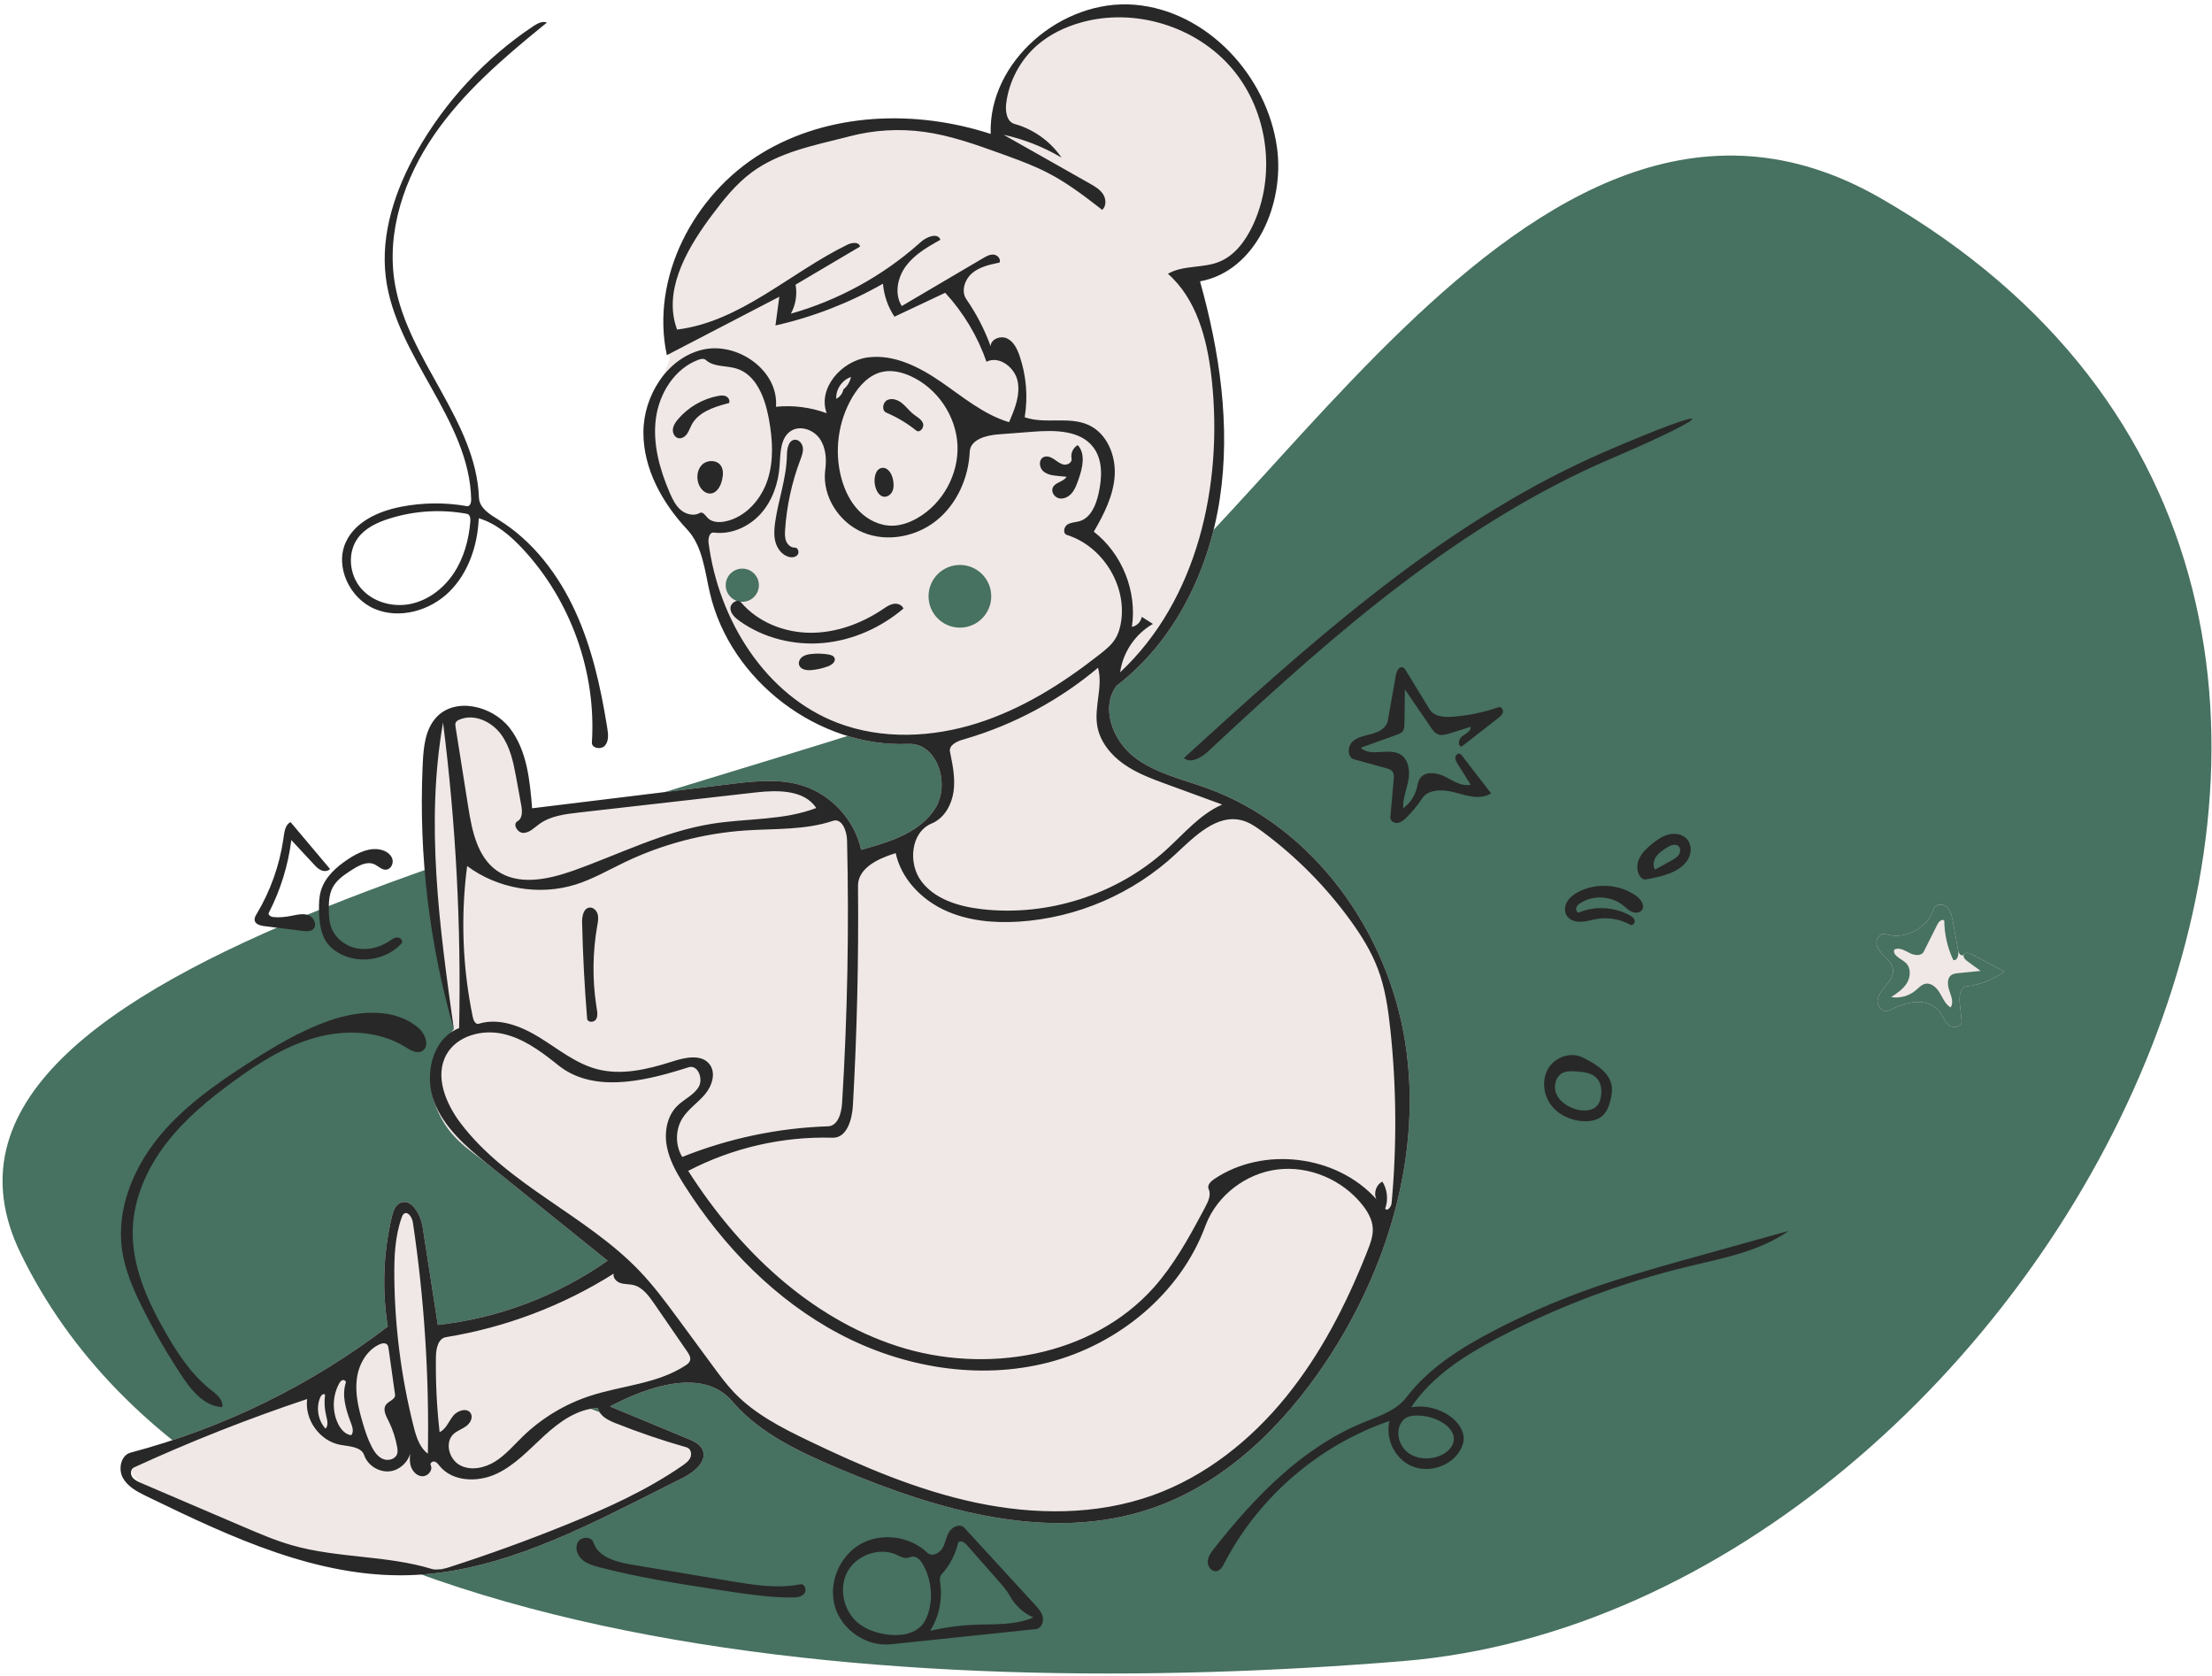
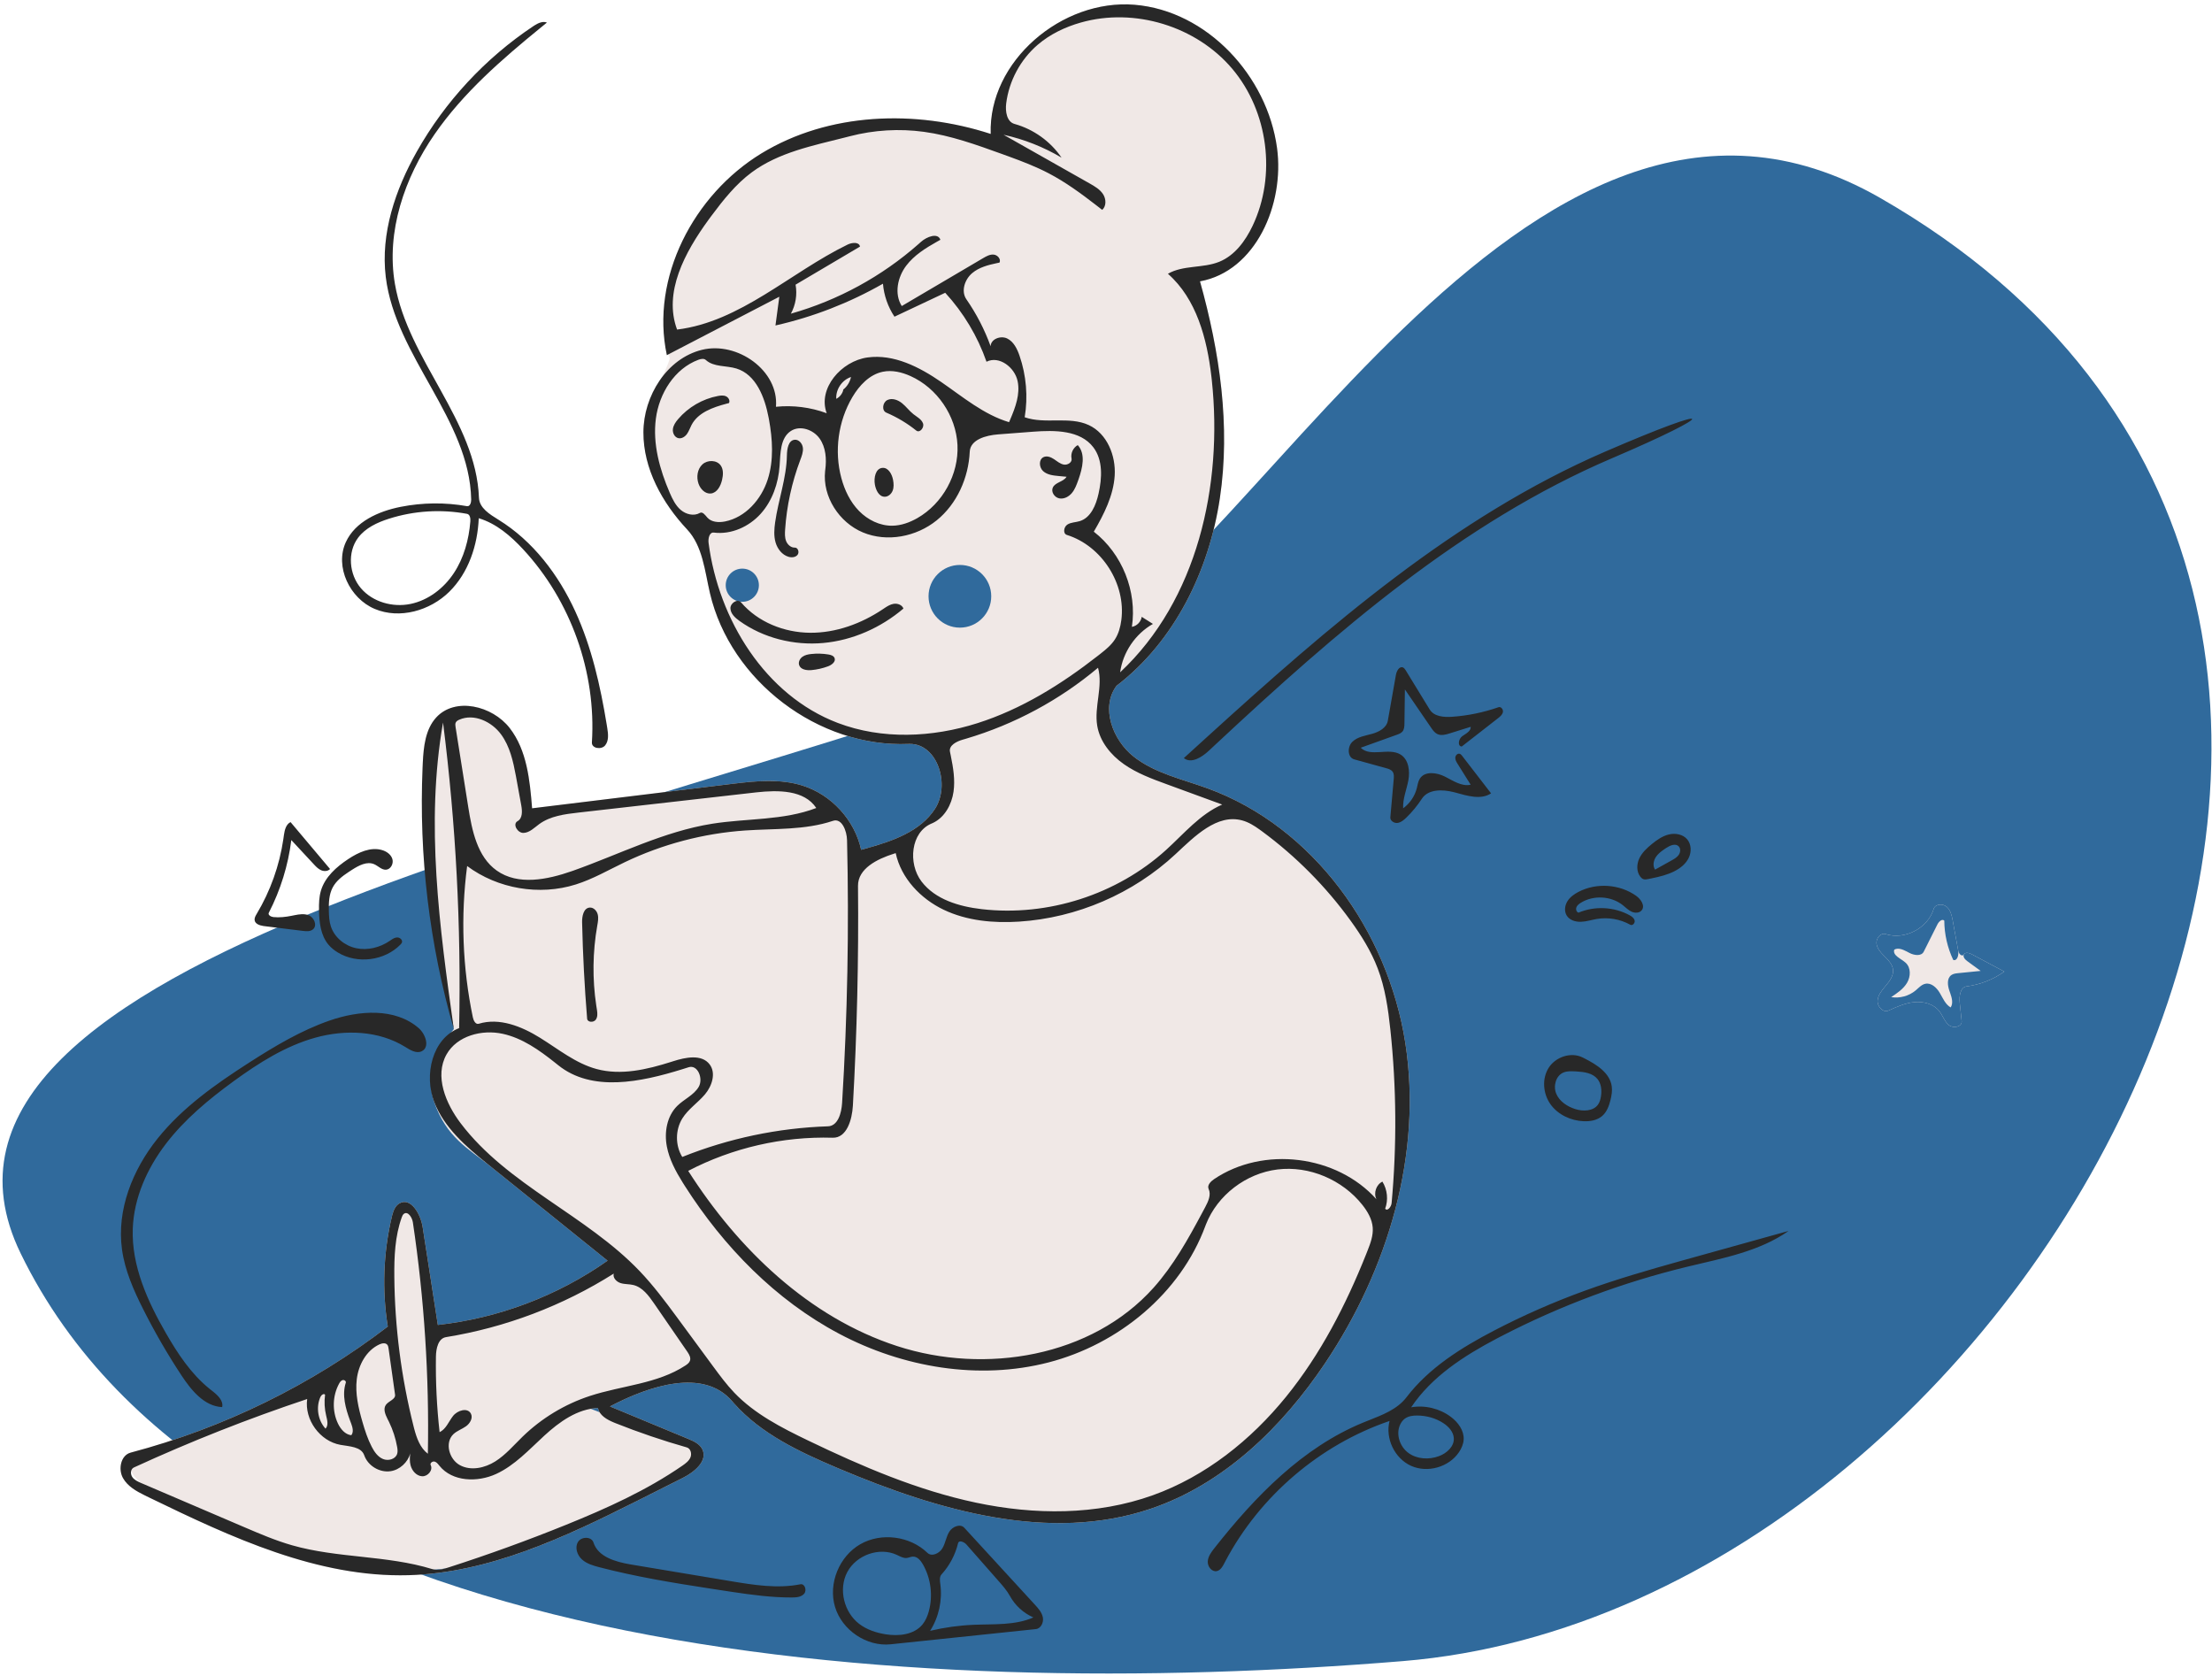
<svg xmlns="http://www.w3.org/2000/svg" width="173" height="131" viewBox="0 0 173 131" fill="none">
-   <path fill-rule="evenodd" clip-rule="evenodd" d="M147.049 15.479C119.096 -0.561 97.302 46.523 81.472 52.45C49.568 64.396 -9.689 74.786 1.612 98.01C17.129 129.899 71.12 133.081 109.73 129.899C159.949 125.761 202.006 47.016 147.049 15.479Z" fill="#477160" />
+   <path fill-rule="evenodd" clip-rule="evenodd" d="M147.049 15.479C119.096 -0.561 97.302 46.523 81.472 52.45C49.568 64.396 -9.689 74.786 1.612 98.01C17.129 129.899 71.12 133.081 109.73 129.899C159.949 125.761 202.006 47.016 147.049 15.479Z" fill="#306A9C" />
  <path fill-rule="evenodd" clip-rule="evenodd" d="M152.255 70.914C152.543 71.168 152.641 71.566 152.713 71.946L153.151 74.335C153.212 74.668 153.491 74.825 153.598 74.636C153.712 74.436 154.015 74.519 154.218 74.627L156.757 75.978C155.893 76.598 154.874 76.999 153.82 77.135C153.3 77.203 153.216 77.914 153.272 78.436L153.422 79.853C153.469 80.295 152.774 80.445 152.427 80.168C152.079 79.891 151.948 79.427 151.674 79.077C151.232 78.511 150.451 78.3 149.737 78.366C149.022 78.431 148.353 78.731 147.699 79.027C147.277 79.217 146.813 78.713 146.846 78.251C146.875 77.844 147.136 77.502 147.401 77.185L147.507 77.059C147.805 76.705 148.103 76.285 148.053 75.826C148.011 75.442 147.738 75.134 147.463 74.859L147.303 74.698C147.049 74.438 146.807 74.149 146.763 73.793C146.712 73.387 147.082 72.92 147.472 73.046C148.972 73.531 150.778 72.585 151.235 71.076C151.354 70.684 151.948 70.643 152.255 70.914Z" fill="#F0E8E6" />
-   <path fill-rule="evenodd" clip-rule="evenodd" d="M152.255 70.914C152.543 71.168 152.641 71.566 152.713 71.946L153.151 74.335C153.212 74.668 153.078 75.182 152.761 75.066C152.309 74.108 152.069 73.052 152.062 71.993C151.89 71.827 151.633 72.073 151.526 72.287L150.455 74.421C150.267 74.797 149.703 74.714 149.332 74.517L149.133 74.412C148.81 74.245 148.459 74.097 148.153 74.261C147.997 74.729 148.691 74.962 149.051 75.298C149.462 75.682 149.438 76.372 149.15 76.856C148.863 77.339 148.377 77.665 147.908 77.975C148.582 78.086 149.302 77.889 149.826 77.449C150.062 77.251 150.279 76.996 150.582 76.932C151.049 76.835 151.47 77.24 151.713 77.652C151.955 78.064 152.148 78.546 152.562 78.783C152.77 78.456 152.659 78.045 152.528 77.667L152.466 77.49C152.316 77.067 152.249 76.507 152.617 76.25C152.755 76.154 152.927 76.126 153.096 76.107L154.907 75.926L153.864 75.166C153.688 75.038 153.491 74.825 153.598 74.636C153.712 74.436 154.015 74.519 154.218 74.627L156.757 75.978C155.893 76.598 154.874 76.999 153.82 77.135C153.3 77.203 153.216 77.914 153.272 78.436L153.422 79.853C153.469 80.295 152.774 80.445 152.427 80.168C152.079 79.891 151.948 79.427 151.674 79.077C151.232 78.511 150.451 78.3 149.737 78.366C149.022 78.431 148.353 78.731 147.699 79.027C147.277 79.217 146.813 78.713 146.846 78.251C146.875 77.844 147.136 77.502 147.401 77.185L147.507 77.059C147.805 76.705 148.103 76.285 148.053 75.826C148.011 75.442 147.738 75.134 147.463 74.859L147.303 74.698C147.049 74.438 146.807 74.149 146.763 73.793C146.712 73.387 147.082 72.92 147.472 73.046C148.972 73.531 150.778 72.585 151.235 71.076C151.354 70.684 151.948 70.643 152.255 70.914Z" fill="#477160" />
+   <path fill-rule="evenodd" clip-rule="evenodd" d="M152.255 70.914C152.543 71.168 152.641 71.566 152.713 71.946L153.151 74.335C153.212 74.668 153.078 75.182 152.761 75.066C152.309 74.108 152.069 73.052 152.062 71.993C151.89 71.827 151.633 72.073 151.526 72.287L150.455 74.421C150.267 74.797 149.703 74.714 149.332 74.517L149.133 74.412C148.81 74.245 148.459 74.097 148.153 74.261C147.997 74.729 148.691 74.962 149.051 75.298C149.462 75.682 149.438 76.372 149.15 76.856C148.863 77.339 148.377 77.665 147.908 77.975C148.582 78.086 149.302 77.889 149.826 77.449C150.062 77.251 150.279 76.996 150.582 76.932C151.049 76.835 151.47 77.24 151.713 77.652C151.955 78.064 152.148 78.546 152.562 78.783C152.77 78.456 152.659 78.045 152.528 77.667L152.466 77.49C152.316 77.067 152.249 76.507 152.617 76.25C152.755 76.154 152.927 76.126 153.096 76.107L154.907 75.926L153.864 75.166C153.688 75.038 153.491 74.825 153.598 74.636C153.712 74.436 154.015 74.519 154.218 74.627L156.757 75.978C155.893 76.598 154.874 76.999 153.82 77.135C153.3 77.203 153.216 77.914 153.272 78.436L153.422 79.853C153.469 80.295 152.774 80.445 152.427 80.168C152.079 79.891 151.948 79.427 151.674 79.077C151.232 78.511 150.451 78.3 149.737 78.366C149.022 78.431 148.353 78.731 147.699 79.027C147.277 79.217 146.813 78.713 146.846 78.251C146.875 77.844 147.136 77.502 147.401 77.185L147.507 77.059C147.805 76.705 148.103 76.285 148.053 75.826C148.011 75.442 147.738 75.134 147.463 74.859L147.303 74.698C147.049 74.438 146.807 74.149 146.763 73.793C146.712 73.387 147.082 72.92 147.472 73.046C148.972 73.531 150.778 72.585 151.235 71.076C151.354 70.684 151.948 70.643 152.255 70.914Z" fill="#306A9C" />
  <path fill-rule="evenodd" clip-rule="evenodd" d="M52.381 28.065C51.295 23.237 54.254 15.224 59.542 12.002C64.829 8.78 71.593 8.559 77.482 10.473C77.294 4.784 83.063 -0.098 88.736 0.372C94.408 0.842 99.115 5.935 99.877 11.576C100.471 15.971 98.215 21.206 93.852 22.002C95.394 27.512 96.251 33.31 95.405 38.969C94.558 44.628 91.865 50.156 87.32 53.633C86.066 55.321 87.013 57.867 88.665 59.169C90.317 60.47 92.455 60.928 94.432 61.646C102.714 64.656 108.546 72.828 109.905 81.535C111.264 90.242 108.549 99.272 103.643 106.593C100.282 111.607 95.71 116.06 89.991 117.988C81.962 120.695 73.159 118.059 65.364 114.742C62.392 113.477 59.365 112.04 57.268 109.584C55.019 106.952 50.769 108.373 47.703 109.984C49.741 110.829 51.779 111.675 53.818 112.52C54.255 112.702 54.731 112.918 54.934 113.346C55.361 114.248 54.308 115.116 53.417 115.565C52.459 116.047 51.501 116.53 50.543 117.012C44.663 119.973 38.54 122.998 31.959 123.181C24.765 123.381 17.969 120.165 11.494 117.022C10.774 116.673 10.011 116.284 9.62 115.586C9.228 114.889 9.447 113.801 10.221 113.596C17.484 111.675 24.361 108.304 30.329 103.738C29.872 100.896 29.98 97.964 30.643 95.163C30.739 94.758 30.878 94.314 31.238 94.107C32.126 93.597 32.897 94.94 33.054 95.951C33.45 98.505 33.846 101.058 34.242 103.612C38.995 103.086 43.608 101.34 47.519 98.586C44.469 96.13 41.419 93.674 38.369 91.218C36.609 89.801 34.911 88.953 33.96 86.178C33.327 84.328 33.838 82.427 35.494 80.477C33.645 71.262 32.836 64.316 33.067 59.638C33.129 58.389 33.269 57.041 34.109 56.116C35.593 54.483 38.505 55.187 39.859 56.929C41.214 58.672 41.44 61.01 41.615 63.21C46.771 62.58 51.927 61.95 57.083 61.32C58.969 61.089 60.922 60.864 62.738 61.426C65.016 62.13 66.845 64.125 67.35 66.455C69.525 65.867 71.895 65.143 73.124 63.254C74.353 61.364 73.312 58.078 71.06 58.176C64.017 58.48 57.129 53.254 55.526 46.389C55.118 44.643 54.96 42.703 53.734 41.395C51.792 39.321 50.312 36.648 50.322 33.807C50.331 30.965 51.522 30.627 52.381 28.065ZM10.34 115.499C10.498 115.736 10.775 115.86 11.037 115.973C13.727 117.124 16.416 118.275 19.106 119.426C20.329 119.949 21.557 120.475 22.837 120.841C26.406 121.862 30.252 121.613 33.801 122.703C34.231 122.835 34.693 122.699 35.122 122.561C38.217 121.564 41.276 120.454 44.29 119.234C47.443 117.958 50.568 116.549 53.368 114.617C53.622 114.441 53.887 114.246 54.003 113.959C54.119 113.672 54.012 113.273 53.714 113.189C51.825 112.652 49.963 112.019 48.138 111.293C47.551 111.06 46.891 110.727 46.766 110.108C45.158 110.172 43.752 111.186 42.566 112.274C41.38 113.362 40.266 114.59 38.805 115.264C37.343 115.937 35.382 115.879 34.37 114.628C34.262 114.495 34.153 114.341 33.987 114.297C33.821 114.254 33.607 114.42 33.684 114.573C33.885 114.97 33.454 115.473 33.01 115.445C32.566 115.418 32.218 115.013 32.109 114.581C32 114.15 31.406 114.921 30.546 115.049C29.685 115.177 28.772 114.625 28.487 113.804C28.251 113.127 27.328 113.115 26.622 112.988C25.018 112.7 23.799 111.019 24.025 109.404C19.414 110.942 14.887 112.73 10.47 114.759C10.211 114.878 10.181 115.262 10.34 115.499Z" fill="#F0E8E6" />
-   <path d="M75.073 49.082C76.426 49.082 77.524 47.984 77.524 46.63C77.524 45.276 76.426 44.179 75.073 44.179C73.719 44.179 72.621 45.276 72.621 46.63C72.621 47.984 73.719 49.082 75.073 49.082Z" fill="#477160" />
-   <path d="M58.056 47.062C58.772 47.062 59.353 46.481 59.353 45.765C59.353 45.048 58.772 44.467 58.056 44.467C57.339 44.467 56.758 45.048 56.758 45.765C56.758 46.481 57.339 47.062 58.056 47.062Z" fill="#477160" />
+   <path d="M75.073 49.082C76.426 49.082 77.524 47.984 77.524 46.63C77.524 45.276 76.426 44.179 75.073 44.179C73.719 44.179 72.621 45.276 72.621 46.63C72.621 47.984 73.719 49.082 75.073 49.082Z" fill="#306A9C" />
+   <path d="M58.056 47.062C58.772 47.062 59.353 46.481 59.353 45.765C59.353 45.048 58.772 44.467 58.056 44.467C57.339 44.467 56.758 45.048 56.758 45.765C56.758 46.481 57.339 47.062 58.056 47.062Z" fill="#306A9C" />
  <path fill-rule="evenodd" clip-rule="evenodd" d="M86.778 56.469C87.003 57.634 87.67 58.763 88.559 59.463C90.211 60.765 93.924 62.105 95.9 62.823C96.08 62.889 95.066 63.462 93.757 64.728C90.212 68.157 82.462 74.297 74.89 71.212C74.005 70.851 73.266 70.436 72.663 69.996C72.107 69.59 77.205 70.174 81.971 69.271C86.762 68.362 91.22 65.962 90.027 64.06C88.905 62.271 85.751 59.242 85.505 57.46C85.177 55.086 86.585 55.467 86.778 56.469Z" fill="#F0E8E6" />
  <path fill-rule="evenodd" clip-rule="evenodd" d="M10.242 114.825C10.242 113.874 13.241 113.105 18.367 111.176C21.892 109.85 28.764 106.013 32.145 105.834C34.395 105.715 43.386 109.007 49.254 111.371C52.204 112.559 54.48 113.304 54.48 113.685C54.48 114.451 48.216 118.149 41.813 120.58C38.688 121.766 35.756 122.828 33.067 122.757C24.869 122.538 10.242 117.233 10.242 114.825Z" fill="#F0E8E6" />
  <path fill-rule="evenodd" clip-rule="evenodd" d="M126.057 35.842C114.301 40.863 104.48 49.442 95.123 58.166L94.551 58.701C94.005 59.211 93.177 59.744 92.587 59.285L94.406 57.63C103.919 48.986 113.755 40.416 125.526 35.324C134.576 31.409 134.48 32.244 126.057 35.842ZM75.42 119.475L80.934 125.482C81.205 125.776 81.486 126.092 81.562 126.484C81.637 126.877 81.41 127.356 81.012 127.397L69.658 128.585C67.772 128.782 65.849 127.474 65.306 125.657C64.763 123.841 65.632 121.712 67.275 120.765C68.917 119.818 71.17 120.116 72.534 121.434C72.871 121.761 73.465 121.483 73.704 121.079C73.944 120.676 73.996 120.18 74.244 119.781C74.491 119.382 75.102 119.129 75.42 119.475ZM66.263 122.942C65.559 124.278 66.005 126.088 67.21 126.999C67.8 127.445 68.525 127.684 69.256 127.802C70.288 127.968 71.486 127.842 72.149 127.034C72.391 126.739 72.54 126.378 72.641 126.01C72.978 124.785 72.807 123.429 72.175 122.327C72.004 122.027 71.739 121.713 71.394 121.728C71.23 121.735 71.077 121.818 70.914 121.835C70.642 121.863 70.39 121.708 70.142 121.593C68.773 120.955 66.968 121.606 66.263 122.942ZM74.93 120.68C74.713 121.584 74.264 122.431 73.639 123.118C73.462 123.312 73.506 123.611 73.541 123.871C73.715 125.134 73.428 126.455 72.745 127.532C73.864 127.267 75.009 127.108 76.158 127.06C77.734 126.992 79.377 127.119 80.821 126.485C80.05 126.149 79.395 125.552 78.99 124.815C78.752 124.381 78.422 124.006 78.095 123.635L75.584 120.781C75.403 120.575 74.994 120.413 74.93 120.68ZM46.415 120.626C46.775 121.75 48.129 122.135 49.302 122.338L57.132 123.645C58.942 123.947 60.8 124.249 62.601 123.892C62.941 123.825 63.12 124.364 62.896 124.628C62.672 124.892 62.282 124.924 61.936 124.925C60.367 124.93 58.808 124.721 57.255 124.488L55.602 124.236C52.675 123.786 49.75 123.307 46.886 122.562C46.395 122.434 45.887 122.289 45.512 121.948C45.137 121.608 44.941 121.013 45.206 120.581C45.47 120.149 46.26 120.143 46.415 120.626ZM88.736 0.372C94.408 0.842 99.115 5.935 99.877 11.576C100.471 15.971 98.215 21.206 93.852 22.002C95.394 27.512 96.251 33.31 95.405 38.969C94.558 44.628 91.865 50.156 87.32 53.633C86.066 55.321 87.013 57.867 88.665 59.169C90.317 60.47 92.455 60.928 94.432 61.646C102.714 64.656 108.546 72.828 109.905 81.535C111.264 90.242 108.549 99.272 103.643 106.593C100.282 111.607 95.71 116.06 89.99 117.988C82.042 120.668 73.335 118.111 65.598 114.841L65.364 114.742C62.454 113.503 59.492 112.1 57.4 109.736L57.268 109.584C55.019 106.952 50.769 108.373 47.703 109.984L53.818 112.52C54.255 112.702 54.731 112.918 54.934 113.346C55.361 114.248 54.308 115.116 53.417 115.565L49.827 117.372C44.166 120.214 38.273 123.005 31.959 123.181C24.848 123.378 18.127 120.239 11.72 117.132L11.313 116.934C10.649 116.606 9.979 116.226 9.62 115.586C9.228 114.889 9.447 113.801 10.221 113.596C17.484 111.675 24.361 108.304 30.329 103.738C29.872 100.896 29.98 97.964 30.643 95.163L30.677 95.027C30.773 94.662 30.918 94.291 31.238 94.107C32.126 93.597 32.897 94.94 33.054 95.951L34.242 103.612C38.995 103.086 43.608 101.34 47.519 98.586L38.123 91.019C36.441 89.658 34.738 88.187 33.96 86.178C33.145 84.071 33.801 81.214 35.908 80.399C36.074 72.417 35.654 64.422 34.65 56.502C33.263 64.413 34.378 72.523 35.494 80.477C33.58 73.85 32.751 66.912 33.05 60.021L33.067 59.638C33.129 58.389 33.269 57.041 34.109 56.116C35.593 54.483 38.505 55.187 39.859 56.929C41.214 58.672 41.44 61.01 41.615 63.21L57.437 61.277C59.213 61.064 61.036 60.899 62.738 61.426C65.016 62.13 66.845 64.125 67.35 66.455L67.721 66.354C69.79 65.781 71.965 65.036 73.124 63.254C74.339 61.384 73.334 58.148 71.132 58.174L71.06 58.176C64.017 58.48 57.129 53.254 55.526 46.389C55.118 44.643 54.96 42.703 53.734 41.395C51.792 39.321 50.312 36.648 50.322 33.807C50.331 30.965 52.143 28.036 54.901 27.356C57.66 26.677 60.925 28.979 60.687 31.81C62.026 31.674 63.395 31.848 64.656 32.315C63.937 30.375 65.802 28.234 67.852 27.953C69.901 27.671 71.899 28.695 73.603 29.867C75.308 31.04 76.936 32.421 78.918 33.015L79.009 32.804C79.419 31.847 79.796 30.826 79.59 29.815C79.368 28.729 78.145 27.79 77.154 28.288C76.459 26.296 75.353 24.448 73.925 22.895L69.957 24.765C69.446 24 69.133 23.103 69.056 22.186C66.436 23.683 63.593 24.788 60.649 25.452L60.95 23.205L52.154 27.774C50.856 21.72 54.254 15.224 59.542 12.002C64.829 8.78 71.593 8.559 77.482 10.473C77.294 4.784 83.063 -0.098 88.736 0.372ZM132.009 99.048C126.942 100.271 122.022 102.107 117.393 104.503L117.058 104.678C114.493 106.03 111.975 107.649 110.367 110.052C111.453 109.864 112.612 110.147 113.489 110.814C114.043 111.235 114.506 111.868 114.473 112.563C114.456 112.923 114.306 113.267 114.104 113.566C113.315 114.735 111.645 115.209 110.36 114.63C109.075 114.051 108.324 112.485 108.677 111.12C103.223 112.982 98.535 116.988 95.84 122.081L95.75 122.253C95.617 122.509 95.455 122.796 95.173 122.86C94.786 122.947 94.442 122.515 94.459 122.118C94.477 121.722 94.731 121.38 94.977 121.068C98.154 117.033 101.868 113.192 106.621 111.244L106.979 111.1C108.1 110.656 109.274 110.219 109.998 109.271C111.754 106.97 114.282 105.391 116.849 104.054C119.147 102.858 121.524 101.814 123.959 100.931C126.402 100.044 128.901 99.321 131.405 98.621L139.887 96.259C137.593 97.871 134.735 98.39 132.009 99.048ZM24.025 109.404C19.414 110.942 14.887 112.73 10.47 114.759C10.211 114.878 10.181 115.262 10.34 115.499C10.498 115.736 10.775 115.86 11.037 115.973L19.106 119.426C20.329 119.949 21.557 120.475 22.837 120.841C26.406 121.862 30.252 121.613 33.801 122.703C34.231 122.835 34.693 122.699 35.122 122.561C38.217 121.564 41.276 120.454 44.29 119.234C47.443 117.958 50.568 116.549 53.368 114.617C53.622 114.441 53.887 114.246 54.003 113.959C54.119 113.672 54.012 113.273 53.714 113.189C51.825 112.652 49.963 112.019 48.138 111.293L48.011 111.241C47.459 111.011 46.882 110.683 46.766 110.108C45.158 110.172 43.752 111.186 42.566 112.274C41.38 113.362 40.266 114.59 38.805 115.264C37.343 115.937 35.382 115.879 34.37 114.628L34.304 114.547C34.216 114.438 34.12 114.332 33.987 114.297C33.821 114.254 33.607 114.42 33.684 114.573C33.885 114.97 33.454 115.473 33.01 115.445C32.566 115.418 32.218 115.013 32.109 114.581C32.038 114.304 32.045 114.017 32.078 113.731L32.087 113.661C31.889 114.36 31.27 114.941 30.546 115.049C29.685 115.177 28.772 114.625 28.487 113.804C28.251 113.127 27.328 113.115 26.622 112.988C25.018 112.7 23.799 111.019 24.025 109.404ZM34.922 82.459C33.971 84.15 34.854 86.289 36.025 87.835C39.696 92.684 45.844 95.011 50.04 99.415C51.094 100.521 52.013 101.747 52.92 102.977L55.771 106.85C56.295 107.561 56.821 108.275 57.432 108.913C59.027 110.577 61.126 111.651 63.203 112.65C67.416 114.677 71.751 116.54 76.325 117.508C80.9 118.476 85.76 118.509 90.161 116.93C94.281 115.453 97.83 112.62 100.588 109.222C103.28 105.905 105.257 102.06 106.841 98.091L106.956 97.8C107.184 97.222 107.408 96.616 107.36 95.996C107.31 95.34 106.961 94.743 106.553 94.227C104.997 92.259 102.398 91.146 99.908 91.454C97.457 91.756 95.213 93.457 94.316 95.754L94.274 95.864C92.323 101.153 87.465 105.13 82.008 106.542C76.551 107.953 70.615 106.942 65.634 104.303C60.653 101.665 56.588 97.488 53.558 92.736L53.392 92.473C52.845 91.594 52.347 90.67 52.154 89.656C51.942 88.541 52.158 87.287 52.963 86.487C53.495 85.958 54.252 85.648 54.639 85.006C55.026 84.364 54.572 83.229 53.858 83.459L53.382 83.609C50.101 84.63 46.294 85.422 43.655 83.298L43.401 83.095C42.17 82.116 40.853 81.182 39.324 80.846C37.688 80.486 35.742 80.999 34.922 82.459ZM48 99.597C44.02 102.111 39.529 103.812 34.883 104.565C34.269 104.664 34.104 105.46 34.094 106.081C34.064 108.056 34.16 110.033 34.381 111.996C34.884 111.759 35.09 111.167 35.433 110.729C35.776 110.291 36.559 110.051 36.825 110.54C37.01 110.882 36.763 111.31 36.447 111.536C36.131 111.763 35.743 111.885 35.461 112.153C34.761 112.82 35.127 114.13 35.98 114.584C36.834 115.038 37.913 114.801 38.732 114.286C39.55 113.771 40.182 113.016 40.876 112.343C42.36 110.903 44.175 109.807 46.14 109.163C48.635 108.346 51.413 108.224 53.607 106.784C53.755 106.687 53.908 106.573 53.964 106.406C54.04 106.177 53.911 105.939 53.775 105.735L51.149 101.922C50.73 101.315 50.249 100.662 49.532 100.488C49.205 100.409 48.855 100.44 48.534 100.338C48.212 100.237 47.909 99.922 48 99.597ZM29.667 105.136C28.643 105.613 28.038 106.737 27.903 107.859C27.768 108.981 28.033 110.11 28.347 111.196C28.54 111.862 28.754 112.526 29.074 113.142C29.277 113.534 29.547 113.926 29.955 114.096C30.363 114.267 30.929 114.114 31.062 113.692C31.116 113.518 31.092 113.33 31.06 113.151C30.941 112.476 30.728 111.819 30.429 111.203L30.303 110.954C30.123 110.593 29.954 110.169 30.185 109.854C30.406 109.554 30.949 109.43 30.897 109.061L30.39 105.457C30.375 105.352 30.358 105.24 30.29 105.159C30.146 104.988 29.87 105.041 29.667 105.136ZM110.835 110.695C110.497 110.693 110.141 110.74 109.87 110.941C109.711 111.059 109.591 111.224 109.507 111.403C109.15 112.159 109.479 113.132 110.155 113.624C110.831 114.117 111.768 114.163 112.55 113.868C113.149 113.642 113.724 113.131 113.704 112.492C113.688 111.987 113.306 111.566 112.883 111.29C112.28 110.895 111.556 110.698 110.835 110.695ZM31.588 94.922C31.502 94.986 31.459 95.093 31.422 95.194C30.89 96.671 30.825 98.272 30.84 99.842C30.876 103.779 31.382 107.711 32.343 111.528L32.39 111.714C32.587 112.46 32.855 113.224 33.463 113.685C33.576 107.635 33.184 101.576 32.291 95.591C32.233 95.203 31.903 94.688 31.588 94.922ZM26.794 107.926C26.667 107.962 26.585 108.083 26.522 108.199C26.003 109.146 25.968 110.343 26.43 111.319C26.638 111.756 26.994 112.182 27.475 112.235C27.671 111.991 27.582 111.639 27.472 111.34L27.377 111.087C27.023 110.129 26.734 109.092 27.045 108.13C27.086 108.004 26.921 107.89 26.794 107.926ZM25.062 109.238C24.698 110.048 24.86 111.066 25.458 111.722C25.704 111.47 25.596 111.057 25.512 110.715C25.38 110.179 25.35 109.618 25.424 109.071C25.333 108.936 25.129 109.09 25.062 109.238ZM32.736 80.39C33.288 80.866 33.639 81.891 32.983 82.209C32.563 82.413 32.087 82.115 31.691 81.869C29.631 80.591 26.996 80.496 24.66 81.147C22.324 81.797 20.236 83.122 18.276 84.549C16.324 85.971 14.442 87.531 12.975 89.448C11.507 91.366 10.469 93.676 10.384 96.089C10.282 98.981 11.531 101.745 12.976 104.252C13.896 105.85 14.934 107.425 16.364 108.586L16.657 108.818C17.063 109.143 17.479 109.547 17.376 110.037C15.975 109.973 14.958 108.72 14.187 107.549C13.09 105.884 12.09 104.155 11.194 102.373C10.448 100.892 9.767 99.349 9.541 97.706C9.115 94.617 10.369 91.476 12.319 89.042C14.268 86.608 16.862 84.782 19.486 83.097C21.479 81.817 23.531 80.59 25.768 79.812C28.075 79.01 30.885 78.796 32.736 80.39ZM91.95 66.784C88.632 69.882 84.222 71.784 79.692 72.072C77.69 72.2 75.623 72.008 73.812 71.146C72 70.284 70.475 68.678 70.053 66.716L69.903 66.763C68.592 67.177 67.091 67.928 67.104 69.279C67.16 75.01 67.027 80.742 66.704 86.464C66.642 87.562 66.224 89.003 65.125 88.971C61.22 88.856 57.289 89.758 53.824 91.563C57.724 97.679 63.27 103.026 70.169 105.266C77.068 107.506 85.388 106.106 90.223 100.699C91.772 98.966 92.913 96.916 94.011 94.864L94.264 94.39C94.498 93.952 94.736 93.432 94.528 92.981C94.395 92.693 94.681 92.394 94.944 92.216C98.801 89.605 104.545 90.314 107.653 93.784C107.407 93.302 107.631 92.638 108.118 92.404C108.506 93.027 108.588 93.831 108.334 94.519C108.502 94.757 108.81 94.374 108.837 94.085C109.251 89.574 109.219 85.022 108.74 80.518C108.567 78.894 108.333 77.259 107.751 75.733C107.242 74.394 106.476 73.167 105.637 72.006C103.706 69.336 101.359 66.967 98.706 65.012L98.513 64.872C98.093 64.57 97.65 64.293 97.153 64.158C95.186 63.622 93.441 65.393 91.95 66.784ZM65.147 64.19C62.953 64.928 60.578 64.786 58.27 64.945C55.016 65.17 51.807 66.016 48.865 67.424C47.598 68.031 46.373 68.744 45.033 69.166C42.188 70.062 38.926 69.508 36.535 67.724C36.02 71.659 36.172 75.68 36.983 79.565C37.035 79.814 37.199 80.133 37.443 80.059C39.059 79.562 40.799 80.264 42.236 81.156C43.674 82.047 45.025 83.158 46.658 83.599C48.574 84.117 50.604 83.638 52.5 83.037L52.642 82.992C53.614 82.68 54.871 82.42 55.494 83.228C56.02 83.91 55.688 84.928 55.131 85.585C54.575 86.242 53.82 86.731 53.366 87.462C52.809 88.361 52.806 89.574 53.359 90.475C56.98 89.022 60.856 88.207 64.755 88.079C65.537 88.053 65.812 87.041 65.86 86.26C66.281 79.417 66.41 72.556 66.247 65.702C66.23 64.971 65.839 63.957 65.147 64.19ZM123.776 82.694L123.931 82.772C124.891 83.26 125.913 83.91 126.056 84.962C126.103 85.308 126.044 85.66 125.961 86C125.847 86.47 125.674 86.953 125.308 87.27C124.921 87.606 124.376 87.701 123.864 87.681C122.854 87.642 121.844 87.172 121.259 86.348C120.675 85.524 120.581 84.346 121.126 83.496C121.672 82.646 122.87 82.246 123.776 82.694ZM122.278 83.871C121.68 84.12 121.465 84.93 121.714 85.528C121.964 86.126 122.557 86.52 123.173 86.722C123.803 86.928 124.615 86.911 124.991 86.365C125.116 86.183 125.175 85.963 125.209 85.746C125.285 85.271 125.239 84.745 124.933 84.374C124.554 83.915 123.908 83.823 123.304 83.789L123.154 83.781C122.859 83.768 122.552 83.757 122.278 83.871ZM46.746 71.502C46.822 71.789 46.764 72.092 46.712 72.385C46.348 74.445 46.322 76.564 46.634 78.633L46.691 78.999C46.73 79.258 46.745 79.531 46.596 79.74C46.425 79.98 45.944 79.956 45.919 79.661C45.715 77.155 45.583 74.643 45.526 72.129C45.515 71.649 45.64 71.01 46.119 70.973C46.415 70.95 46.671 71.215 46.746 71.502ZM29.893 66.48C30.247 66.586 30.587 66.829 30.69 67.184C30.792 67.539 30.559 67.988 30.19 68.012C29.846 68.033 29.583 67.72 29.267 67.583C28.7 67.336 28.063 67.68 27.541 68.013L27.276 68.185C26.775 68.515 26.289 68.885 26.014 69.411C25.733 69.949 25.709 70.581 25.718 71.188C25.724 71.61 25.744 72.038 25.875 72.44C26.158 73.311 26.965 73.963 27.861 74.152C28.758 74.341 29.716 74.096 30.474 73.582L30.622 73.481C30.756 73.393 30.896 73.316 31.054 73.309C31.27 73.298 31.507 73.502 31.434 73.706C31.412 73.767 31.366 73.817 31.321 73.864C30.082 75.136 27.943 75.409 26.424 74.487C26.153 74.323 25.901 74.124 25.696 73.882C25.081 73.156 24.966 72.137 24.949 71.184C24.94 70.669 24.953 70.146 25.099 69.652C25.416 68.584 26.31 67.791 27.239 67.178C28.029 66.657 28.987 66.207 29.893 66.48ZM22.724 64.289L25.813 67.957C25.643 68.141 25.346 68.153 25.116 68.053C24.912 67.964 24.749 67.806 24.596 67.643L22.784 65.694C22.537 67.672 21.938 69.606 21.024 71.378C20.935 71.55 21.187 71.696 21.38 71.716C21.852 71.764 22.328 71.71 22.793 71.618L23.033 71.57C23.408 71.495 23.793 71.437 24.143 71.575C24.568 71.744 24.83 72.362 24.489 72.667C24.279 72.855 23.961 72.831 23.681 72.796L20.673 72.424L20.581 72.411C20.284 72.363 19.957 72.246 19.914 71.96C19.888 71.787 19.984 71.623 20.073 71.473C21.144 69.686 21.857 67.686 22.16 65.625L22.206 65.298C22.265 64.897 22.369 64.462 22.724 64.289ZM127.96 70.052C128.333 70.316 128.684 70.834 128.396 71.187C128.215 71.409 127.867 71.414 127.607 71.295C127.347 71.176 127.145 70.963 126.921 70.785C126.002 70.059 124.622 69.982 123.628 70.603C123.486 70.691 123.346 70.801 123.288 70.957C123.231 71.114 123.294 71.324 123.454 71.371C124.723 70.834 126.235 70.909 127.444 71.57C127.619 71.665 127.802 71.792 127.845 71.987C127.888 72.181 127.68 72.414 127.506 72.317C126.717 71.876 125.775 71.713 124.884 71.865C124.468 71.935 124.062 72.072 123.641 72.085C123.219 72.099 122.758 71.958 122.535 71.601C122.328 71.271 122.377 70.826 122.579 70.493C122.78 70.16 123.11 69.925 123.455 69.745C124.859 69.014 126.668 69.137 127.96 70.052ZM85.877 52.219C82.866 54.751 79.326 56.652 75.553 57.767L75.301 57.84C74.811 57.98 74.195 58.29 74.298 58.789L74.361 59.099C74.55 60.029 74.709 60.977 74.575 61.914C74.43 62.924 73.873 63.935 72.952 64.36L72.867 64.397C71.226 65.072 70.996 67.523 72.072 68.934C73.148 70.345 75.014 70.892 76.776 71.096C81.95 71.694 87.349 69.959 91.205 66.46C92.604 65.19 93.856 63.671 95.588 62.917L91.257 61.331C90.088 60.904 88.905 60.468 87.888 59.751C86.871 59.035 86.023 57.991 85.815 56.764C85.56 55.262 86.281 53.689 85.877 52.219ZM35.917 56.282C35.808 56.33 35.697 56.394 35.645 56.501C35.593 56.608 35.611 56.734 35.629 56.852L36.621 63.107C36.914 64.951 37.325 66.993 38.845 68.076C40.51 69.262 42.797 68.797 44.736 68.12L44.84 68.084C48.45 66.802 51.924 65.017 55.707 64.416C58.424 63.985 61.272 64.17 63.841 63.186C62.901 61.768 60.866 61.776 59.163 61.962L45.253 63.543C44.175 63.665 43.043 63.808 42.168 64.449C41.785 64.729 41.423 65.114 40.948 65.134C40.487 65.153 40.086 64.481 40.448 64.234L40.48 64.214C40.876 63.996 40.849 63.427 40.768 62.981L40.347 60.675C40.135 59.53 39.875 58.366 39.19 57.432C38.451 56.423 37.06 55.774 35.917 56.282ZM131.95 65.631C132.285 66.021 132.3 66.621 132.076 67.085C131.853 67.548 131.429 67.889 130.971 68.124C130.419 68.408 129.81 68.556 129.2 68.682L128.895 68.744C128.776 68.768 128.65 68.791 128.534 68.753C128.438 68.721 128.36 68.649 128.297 68.57C127.983 68.175 127.994 67.593 128.207 67.136C128.419 66.678 128.8 66.323 129.192 66.004C129.592 65.679 130.027 65.373 130.529 65.254C131.03 65.135 131.614 65.24 131.95 65.631ZM130.305 66.317L130.145 66.425C129.905 66.59 129.673 66.769 129.512 67.009C129.315 67.302 129.246 67.711 129.441 68.006L130.731 67.288C130.941 67.171 131.159 67.047 131.295 66.85C131.432 66.651 131.459 66.356 131.29 66.184C131.037 65.927 130.606 66.117 130.305 66.317ZM109.723 52.196C109.813 52.233 109.874 52.314 109.927 52.398L111.817 55.485C112.155 56.037 112.924 56.098 113.569 56.053C114.806 55.966 116.031 55.713 117.201 55.304C117.397 55.236 117.584 55.486 117.541 55.689C117.499 55.893 117.324 56.038 117.16 56.166L114.321 58.379C113.972 58.354 114.071 57.783 114.354 57.578L114.438 57.52C114.71 57.336 115.041 57.154 115.024 56.838L113.383 57.351C113.07 57.449 112.721 57.545 112.423 57.407C112.225 57.316 112.087 57.137 111.961 56.956L109.877 53.914L109.841 56.578C109.838 56.796 109.828 57.033 109.69 57.202C109.591 57.322 109.444 57.386 109.297 57.441L106.421 58.473C107.189 59.241 108.627 58.432 109.546 59.011C110.175 59.408 110.283 60.291 110.147 61.023C110.011 61.755 109.7 62.467 109.74 63.21C110.265 62.829 110.651 62.26 110.81 61.632C110.874 61.378 110.906 61.109 111.047 60.889C111.435 60.282 112.363 60.405 113.007 60.73C113.65 61.054 114.317 61.522 115.021 61.367L114 59.735C113.907 59.586 113.81 59.425 113.818 59.249C113.827 59.074 113.993 58.896 114.162 58.947C114.235 58.969 114.29 59.028 114.339 59.089L116.616 62.041C115.817 62.569 114.761 62.236 113.837 61.982L113.7 61.946C112.799 61.723 111.699 61.701 111.202 62.465C110.851 63.003 110.44 63.501 109.978 63.948C109.783 64.136 109.561 64.323 109.292 64.354C109.023 64.384 108.714 64.181 108.738 63.911L109.003 60.925C109.02 60.732 109.033 60.522 108.925 60.36C108.812 60.19 108.598 60.124 108.401 60.07L105.913 59.383C105.372 59.233 105.368 58.391 105.774 58.003C106.179 57.616 106.777 57.534 107.318 57.384C107.859 57.234 108.444 56.916 108.541 56.363L109.173 52.786C109.227 52.48 109.436 52.08 109.723 52.196ZM42.775 1.765L42.316 2.139C39.254 4.634 36.236 7.25 33.991 10.494C31.633 13.899 30.185 18.123 30.887 22.205C31.91 28.154 37.231 32.892 37.459 38.924C37.489 39.725 38.305 40.224 38.988 40.645C41.682 42.305 43.678 44.94 44.996 47.818C46.272 50.605 46.953 53.625 47.449 56.652L47.496 56.945C47.57 57.407 47.624 57.932 47.326 58.293C47.028 58.653 46.262 58.527 46.292 58.06C46.642 52.576 44.648 46.98 40.91 42.952C39.939 41.906 38.811 40.936 37.443 40.526C37.356 42.638 36.645 44.791 35.139 46.276C33.633 47.76 31.258 48.438 29.309 47.619C27.36 46.8 26.167 44.327 27.044 42.403C27.779 40.791 29.604 39.977 31.342 39.634C33.047 39.297 34.814 39.28 36.526 39.583C36.756 39.623 36.856 39.301 36.852 39.068C36.728 32.797 30.932 27.889 30.171 21.664C29.756 18.262 30.916 14.837 32.601 11.852C34.813 7.933 37.96 4.545 41.706 2.05L41.804 1.986C42.104 1.798 42.454 1.637 42.775 1.765ZM61.858 33.7C61.02 34.24 61.041 35.437 60.972 36.431C60.877 37.796 60.407 39.162 59.492 40.179C58.577 41.195 57.187 41.82 55.83 41.649C55.479 41.605 55.372 42.113 55.418 42.464C56.207 48.478 59.855 54.382 65.525 56.535C68.992 57.852 72.907 57.677 76.441 56.554C79.891 55.459 83.014 53.511 85.867 51.281L86.076 51.117C86.49 50.791 86.906 50.45 87.193 50.008C87.485 49.56 87.628 49.03 87.698 48.499C88.073 45.659 86.174 42.687 83.44 41.832C83.118 41.731 83.193 41.209 83.475 41.025C83.757 40.84 84.121 40.853 84.444 40.754C85.317 40.487 85.719 39.493 85.918 38.601C86.192 37.376 86.269 35.979 85.51 34.98C84.484 33.629 82.49 33.631 80.798 33.76L78.054 33.97C77.107 34.043 75.888 34.377 75.843 35.325C75.748 37.369 74.847 39.405 73.257 40.692C71.666 41.979 69.376 42.424 67.487 41.636C65.629 40.861 64.317 38.838 64.531 36.841L64.543 36.744C64.655 35.899 64.593 34.982 64.098 34.288C63.603 33.594 62.575 33.239 61.858 33.7ZM84.525 1.764C83.301 2.112 82.126 2.673 81.159 3.501C79.809 4.658 78.912 6.33 78.693 8.094C78.616 8.719 78.74 9.525 79.347 9.693C80.831 10.104 82.158 11.055 83.023 12.328C81.62 11.494 80.083 10.887 78.489 10.538L85.227 14.35C85.617 14.571 86.023 14.806 86.268 15.181C86.514 15.557 86.54 16.117 86.202 16.413L85.731 16.046C84.551 15.133 83.344 14.247 82.023 13.556C81.018 13.03 79.958 12.622 78.892 12.234L78.31 12.023C76.337 11.311 74.345 10.595 72.267 10.31C70.338 10.046 68.357 10.163 66.472 10.653L66.101 10.748C63.555 11.393 60.9 11.919 58.795 13.476C57.543 14.402 56.563 15.642 55.632 16.89L55.412 17.188C53.562 19.728 51.872 22.859 52.954 25.773C57.923 25.16 61.794 21.316 66.295 19.125C66.639 18.957 67.206 18.906 67.259 19.285L62.222 22.261C62.362 23.03 62.23 23.845 61.854 24.53C65.534 23.49 68.975 21.613 71.841 19.082L72.023 18.919C72.478 18.51 73.354 18.171 73.548 18.752L73.301 18.889C72.397 19.398 71.498 19.954 70.875 20.777C70.195 21.675 69.925 22.981 70.527 23.933L76.886 20.189C77.144 20.037 77.426 19.879 77.724 19.911C78.022 19.942 78.301 20.263 78.172 20.534L77.956 20.579C77.27 20.724 76.574 20.907 76.04 21.354C75.449 21.848 75.143 22.775 75.582 23.407C76.369 24.543 77.008 25.78 77.477 27.079C77.487 26.511 78.262 26.221 78.772 26.47C79.283 26.72 79.553 27.283 79.738 27.82C80.267 29.357 80.407 31.026 80.141 32.63C81.74 33.194 83.615 32.527 85.153 33.242C86.581 33.904 87.279 35.624 87.18 37.194C87.08 38.765 86.338 40.218 85.546 41.578C87.761 43.294 88.944 46.25 88.525 49.021C88.911 48.958 89.238 48.624 89.293 48.237L90.171 48.791C88.797 49.568 87.819 51.01 87.606 52.574C93.643 46.924 95.648 37.97 94.777 29.747L94.743 29.44C94.397 26.471 93.576 23.376 91.343 21.409C92.54 20.719 94.076 20.99 95.357 20.472C96.567 19.982 97.399 18.847 97.961 17.669C99.839 13.728 99.192 8.715 96.375 5.38C93.558 2.046 88.723 0.571 84.525 1.764ZM64.788 51.18C64.978 51.212 65.194 51.276 65.269 51.454C65.388 51.739 65.054 51.998 64.765 52.106C64.346 52.262 63.906 52.362 63.46 52.403C63.086 52.436 62.614 52.364 62.499 52.007C62.423 51.772 62.555 51.508 62.755 51.363C62.955 51.218 63.207 51.169 63.453 51.143C63.897 51.095 64.347 51.108 64.788 51.18ZM57.958 47.106C59.272 48.65 61.327 49.467 63.355 49.483C65.382 49.499 67.371 48.766 69.055 47.636L69.196 47.541C69.41 47.399 69.632 47.266 69.882 47.222C70.189 47.169 70.553 47.297 70.657 47.59C68.897 49.086 66.69 50.073 64.39 50.282C62.089 50.49 59.707 49.9 57.83 48.554C57.491 48.311 57.141 47.992 57.127 47.575C57.113 47.159 57.688 46.788 57.958 47.106ZM30.418 40.565C29.504 40.856 28.585 41.284 28.008 42.05C27.152 43.189 27.302 44.916 28.227 46C29.151 47.083 30.715 47.516 32.11 47.228C33.505 46.94 34.717 45.999 35.501 44.809C36.285 43.62 36.669 42.2 36.785 40.78C36.804 40.542 36.761 40.227 36.526 40.183C34.5 39.806 32.381 39.939 30.418 40.565ZM62.793 35.017C62.831 35.345 62.704 35.666 62.588 35.974C61.93 37.717 61.529 39.557 61.403 41.416C61.383 41.717 61.371 42.029 61.481 42.31C61.586 42.575 61.828 42.806 62.108 42.822L62.158 42.822C62.414 42.813 62.535 43.194 62.374 43.392C62.213 43.591 61.912 43.614 61.667 43.541C61.164 43.391 60.803 42.923 60.657 42.419C60.512 41.914 60.549 41.376 60.622 40.857C60.87 39.095 61.513 37.386 61.544 35.607C61.553 35.105 61.656 34.429 62.157 34.389C62.485 34.362 62.755 34.69 62.793 35.017ZM69.045 29.071C68 29.286 67.202 30.143 66.66 31.062C65.55 32.944 65.234 35.279 65.803 37.389C66.058 38.336 66.495 39.252 67.181 39.954C67.866 40.656 68.818 41.128 69.799 41.111C70.484 41.1 71.149 40.857 71.744 40.518C73.73 39.384 74.993 37.087 74.884 34.802C74.775 32.518 73.301 30.351 71.216 29.411C70.537 29.105 69.774 28.921 69.045 29.071ZM54.624 28.134C52.757 28.826 51.552 30.765 51.295 32.739C51.038 34.713 51.592 36.71 52.381 38.538C52.594 39.03 52.835 39.531 53.243 39.879C53.652 40.226 54.27 40.382 54.733 40.113C54.949 39.988 55.151 40.281 55.315 40.469C55.641 40.844 56.215 40.876 56.703 40.779C58.31 40.458 59.544 39.054 60.044 37.493C60.527 35.985 60.424 34.353 60.139 32.792L60.108 32.631C59.807 31.057 59.127 29.288 57.595 28.819C56.791 28.573 55.822 28.717 55.201 28.151C55.051 28.015 54.814 28.064 54.624 28.134ZM84.292 34.808C84.924 35.508 84.665 36.594 84.35 37.492L84.324 37.564C84.198 37.916 84.067 38.277 83.825 38.562C83.583 38.848 83.204 39.047 82.838 38.971C82.471 38.895 82.186 38.47 82.34 38.129C82.531 37.706 83.18 37.684 83.414 37.283L82.781 37.224C82.355 37.184 81.896 37.129 81.58 36.84C81.264 36.551 81.225 35.939 81.609 35.75C81.875 35.619 82.195 35.747 82.442 35.913C82.688 36.078 82.924 36.288 83.217 36.333C83.51 36.378 83.867 36.148 83.806 35.857C83.722 35.453 83.93 35.005 84.292 34.808ZM69.848 37.539C69.898 37.818 69.917 38.113 69.812 38.375C69.708 38.638 69.455 38.858 69.172 38.846C68.735 38.828 68.501 38.324 68.424 37.893C68.33 37.361 68.477 36.628 69.017 36.588C69.478 36.554 69.766 37.084 69.848 37.539ZM56.373 36.409C56.591 36.726 56.56 37.151 56.473 37.526C56.363 38.006 56.084 38.541 55.594 38.592C55.151 38.637 54.774 38.241 54.629 37.82C54.452 37.307 54.538 36.68 54.939 36.313C55.34 35.947 56.066 35.961 56.373 36.409ZM56.781 30.991C56.977 31.081 57.114 31.327 57.015 31.518L56.826 31.568C55.749 31.855 54.601 32.255 54.087 33.229C53.963 33.463 53.883 33.72 53.73 33.935C53.576 34.15 53.317 34.32 53.059 34.266C52.765 34.204 52.594 33.865 52.626 33.566C52.657 33.267 52.839 33.006 53.034 32.777C53.827 31.845 54.944 31.195 56.146 30.967C56.358 30.927 56.585 30.901 56.781 30.991ZM70.546 31.529C70.868 31.788 71.113 32.134 71.439 32.389C71.713 32.605 72.061 32.776 72.186 33.102C72.311 33.428 71.935 33.889 71.662 33.671C70.95 33.1 70.16 32.627 69.32 32.27C68.94 32.108 69.026 31.468 69.397 31.285C69.769 31.103 70.224 31.269 70.546 31.529ZM66.557 29.482C65.855 29.713 65.357 30.452 65.404 31.189C65.673 31.052 65.877 30.795 65.951 30.503L65.941 30.473C66.252 30.227 66.474 29.87 66.557 29.482Z" fill="#282828" />
  <path fill-rule="evenodd" clip-rule="evenodd" d="M27.014 117.856C27.296 117.859 27.556 117.99 27.802 118.134L27.936 118.213C29.448 119.118 31.043 119.884 32.695 120.497C32.922 120.581 32.852 120.962 32.63 121.061C32.409 121.159 32.154 121.071 31.928 120.984L27.049 119.085C26.737 118.964 26.375 118.779 26.347 118.445C26.32 118.112 26.68 117.854 27.014 117.856Z" fill="#F0E8E6" />
  <path fill-rule="evenodd" clip-rule="evenodd" d="M19.236 112.541L34.329 117.895L34.424 117.93C34.823 118.086 35.254 118.353 35.212 118.765C35.177 119.101 34.806 119.317 34.468 119.306C34.183 119.296 33.919 119.169 33.667 119.03L33.531 118.953C31.426 117.759 29.218 116.775 26.954 115.924C24.389 114.96 21.751 114.168 19.109 113.439C18.705 113.328 18.193 112.967 18.425 112.618C18.587 112.373 18.959 112.443 19.236 112.541Z" fill="#F0E8E6" />
</svg>
